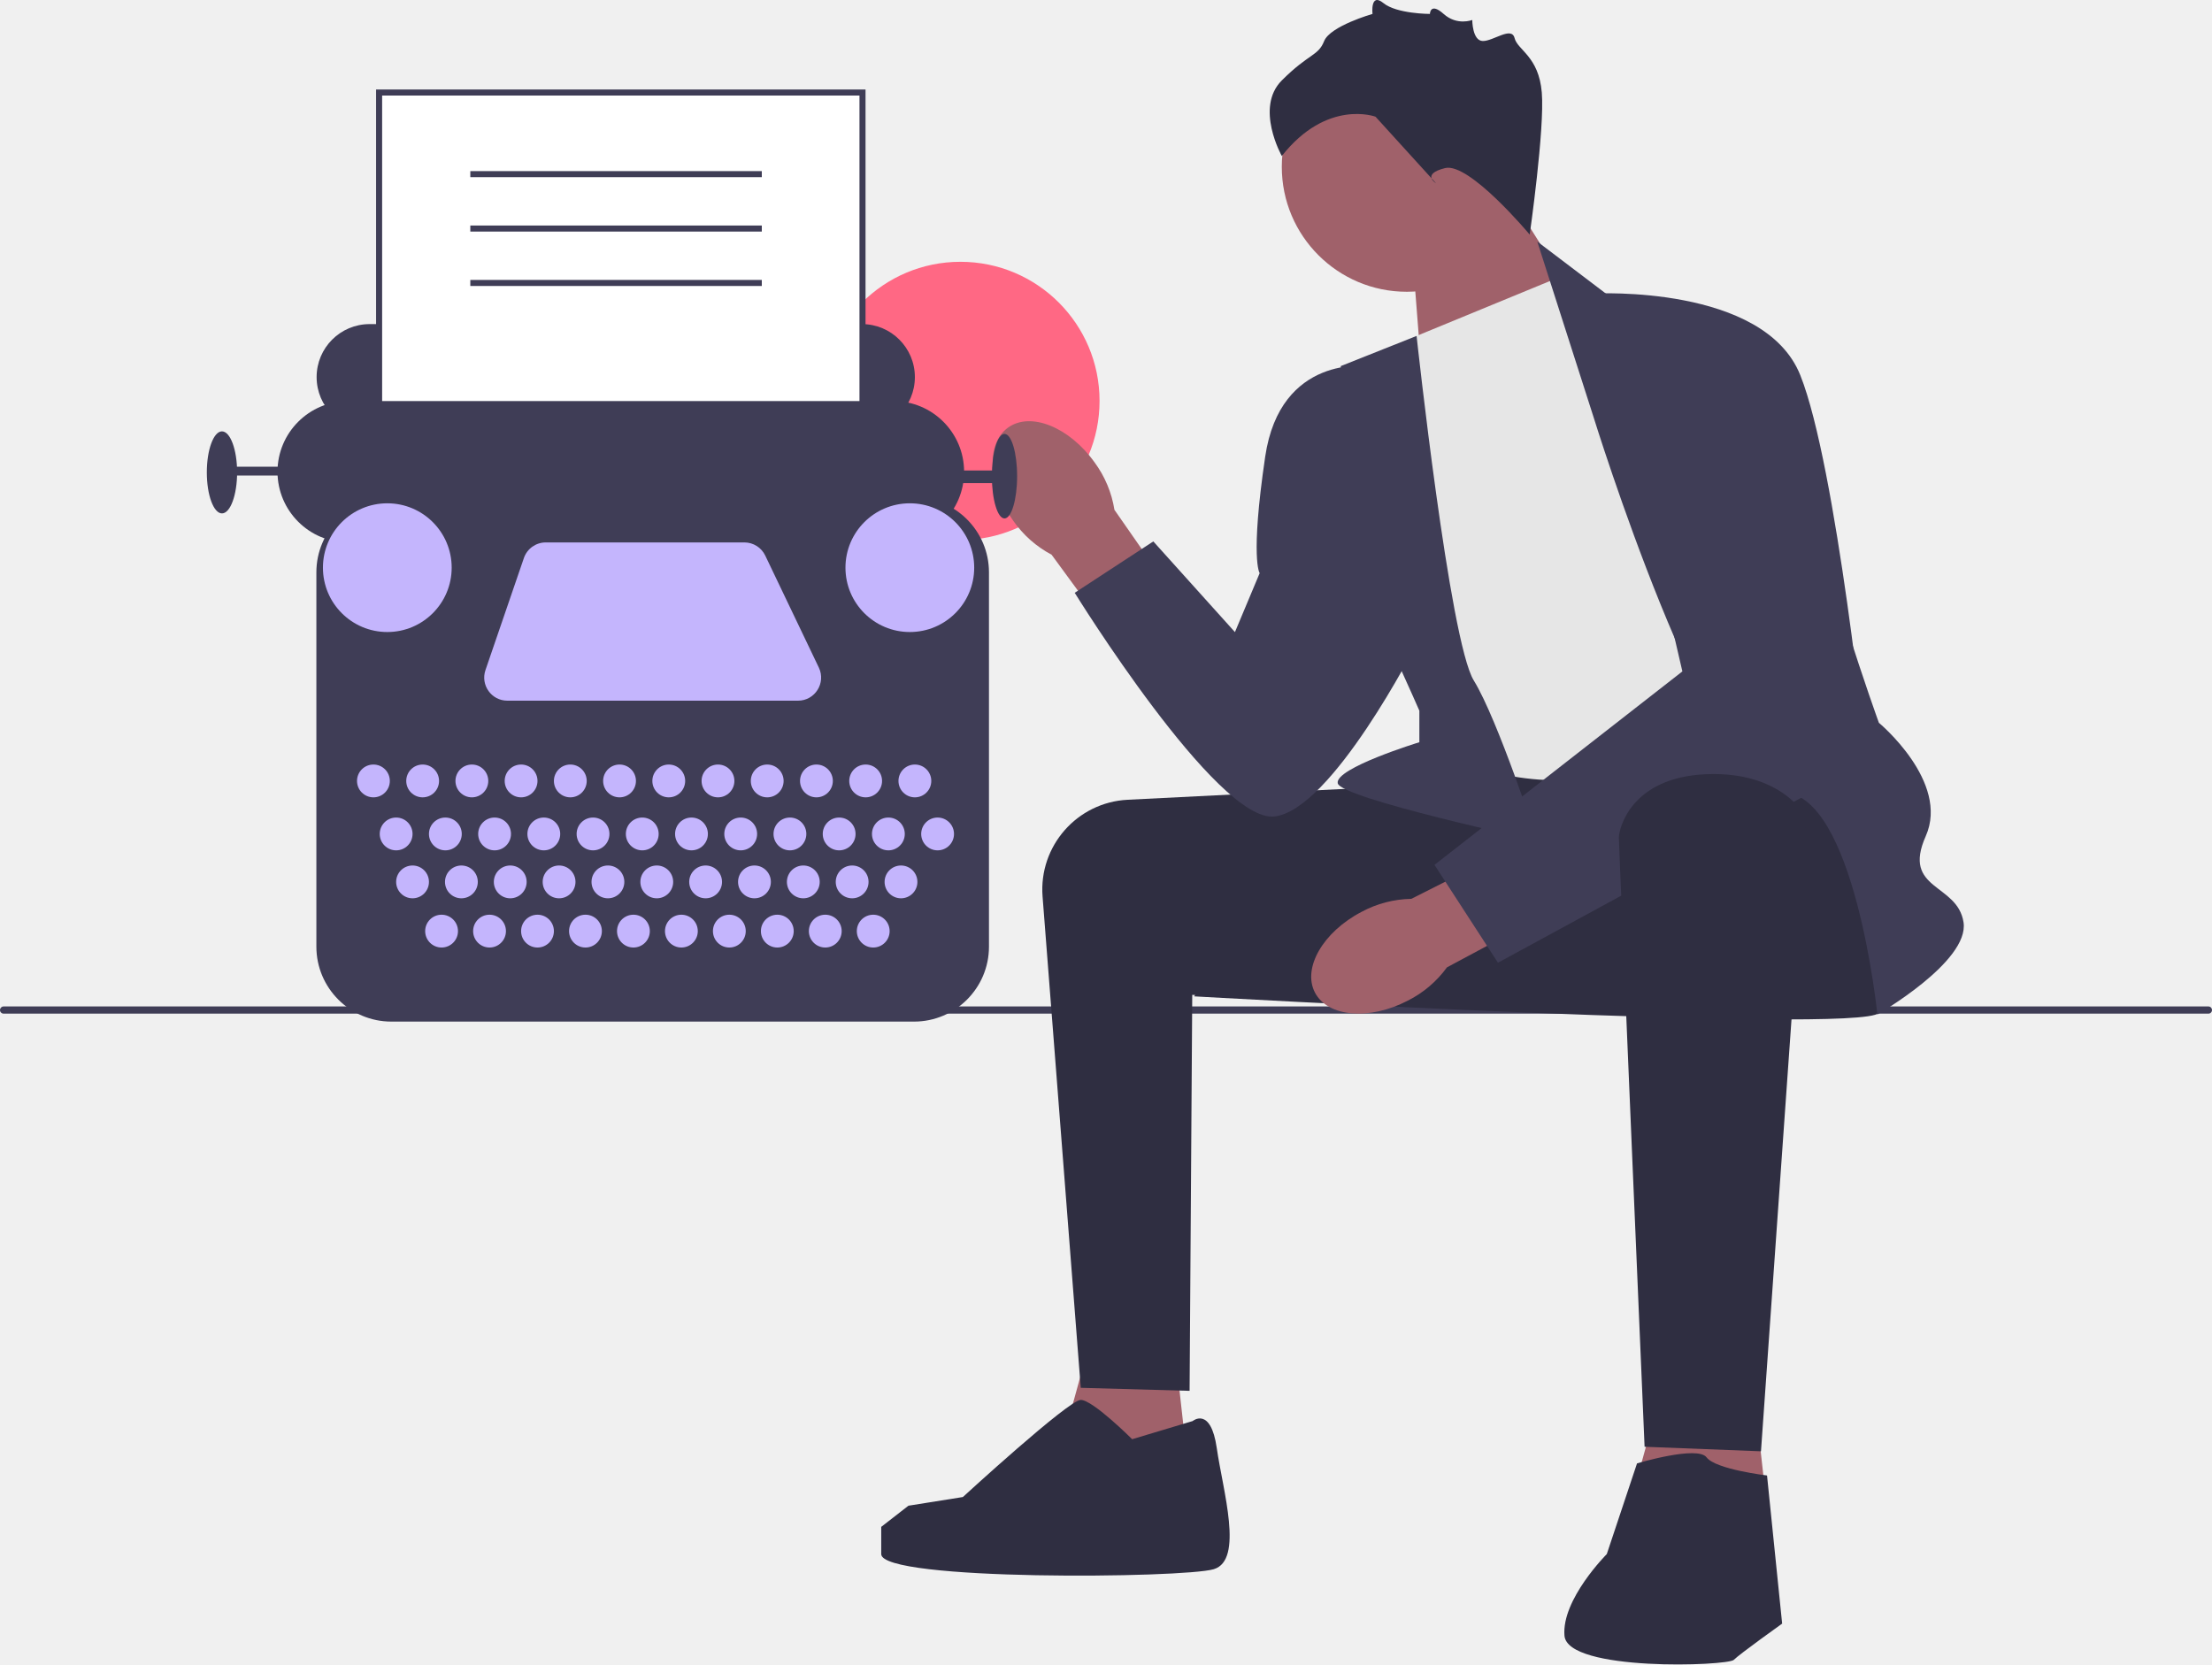
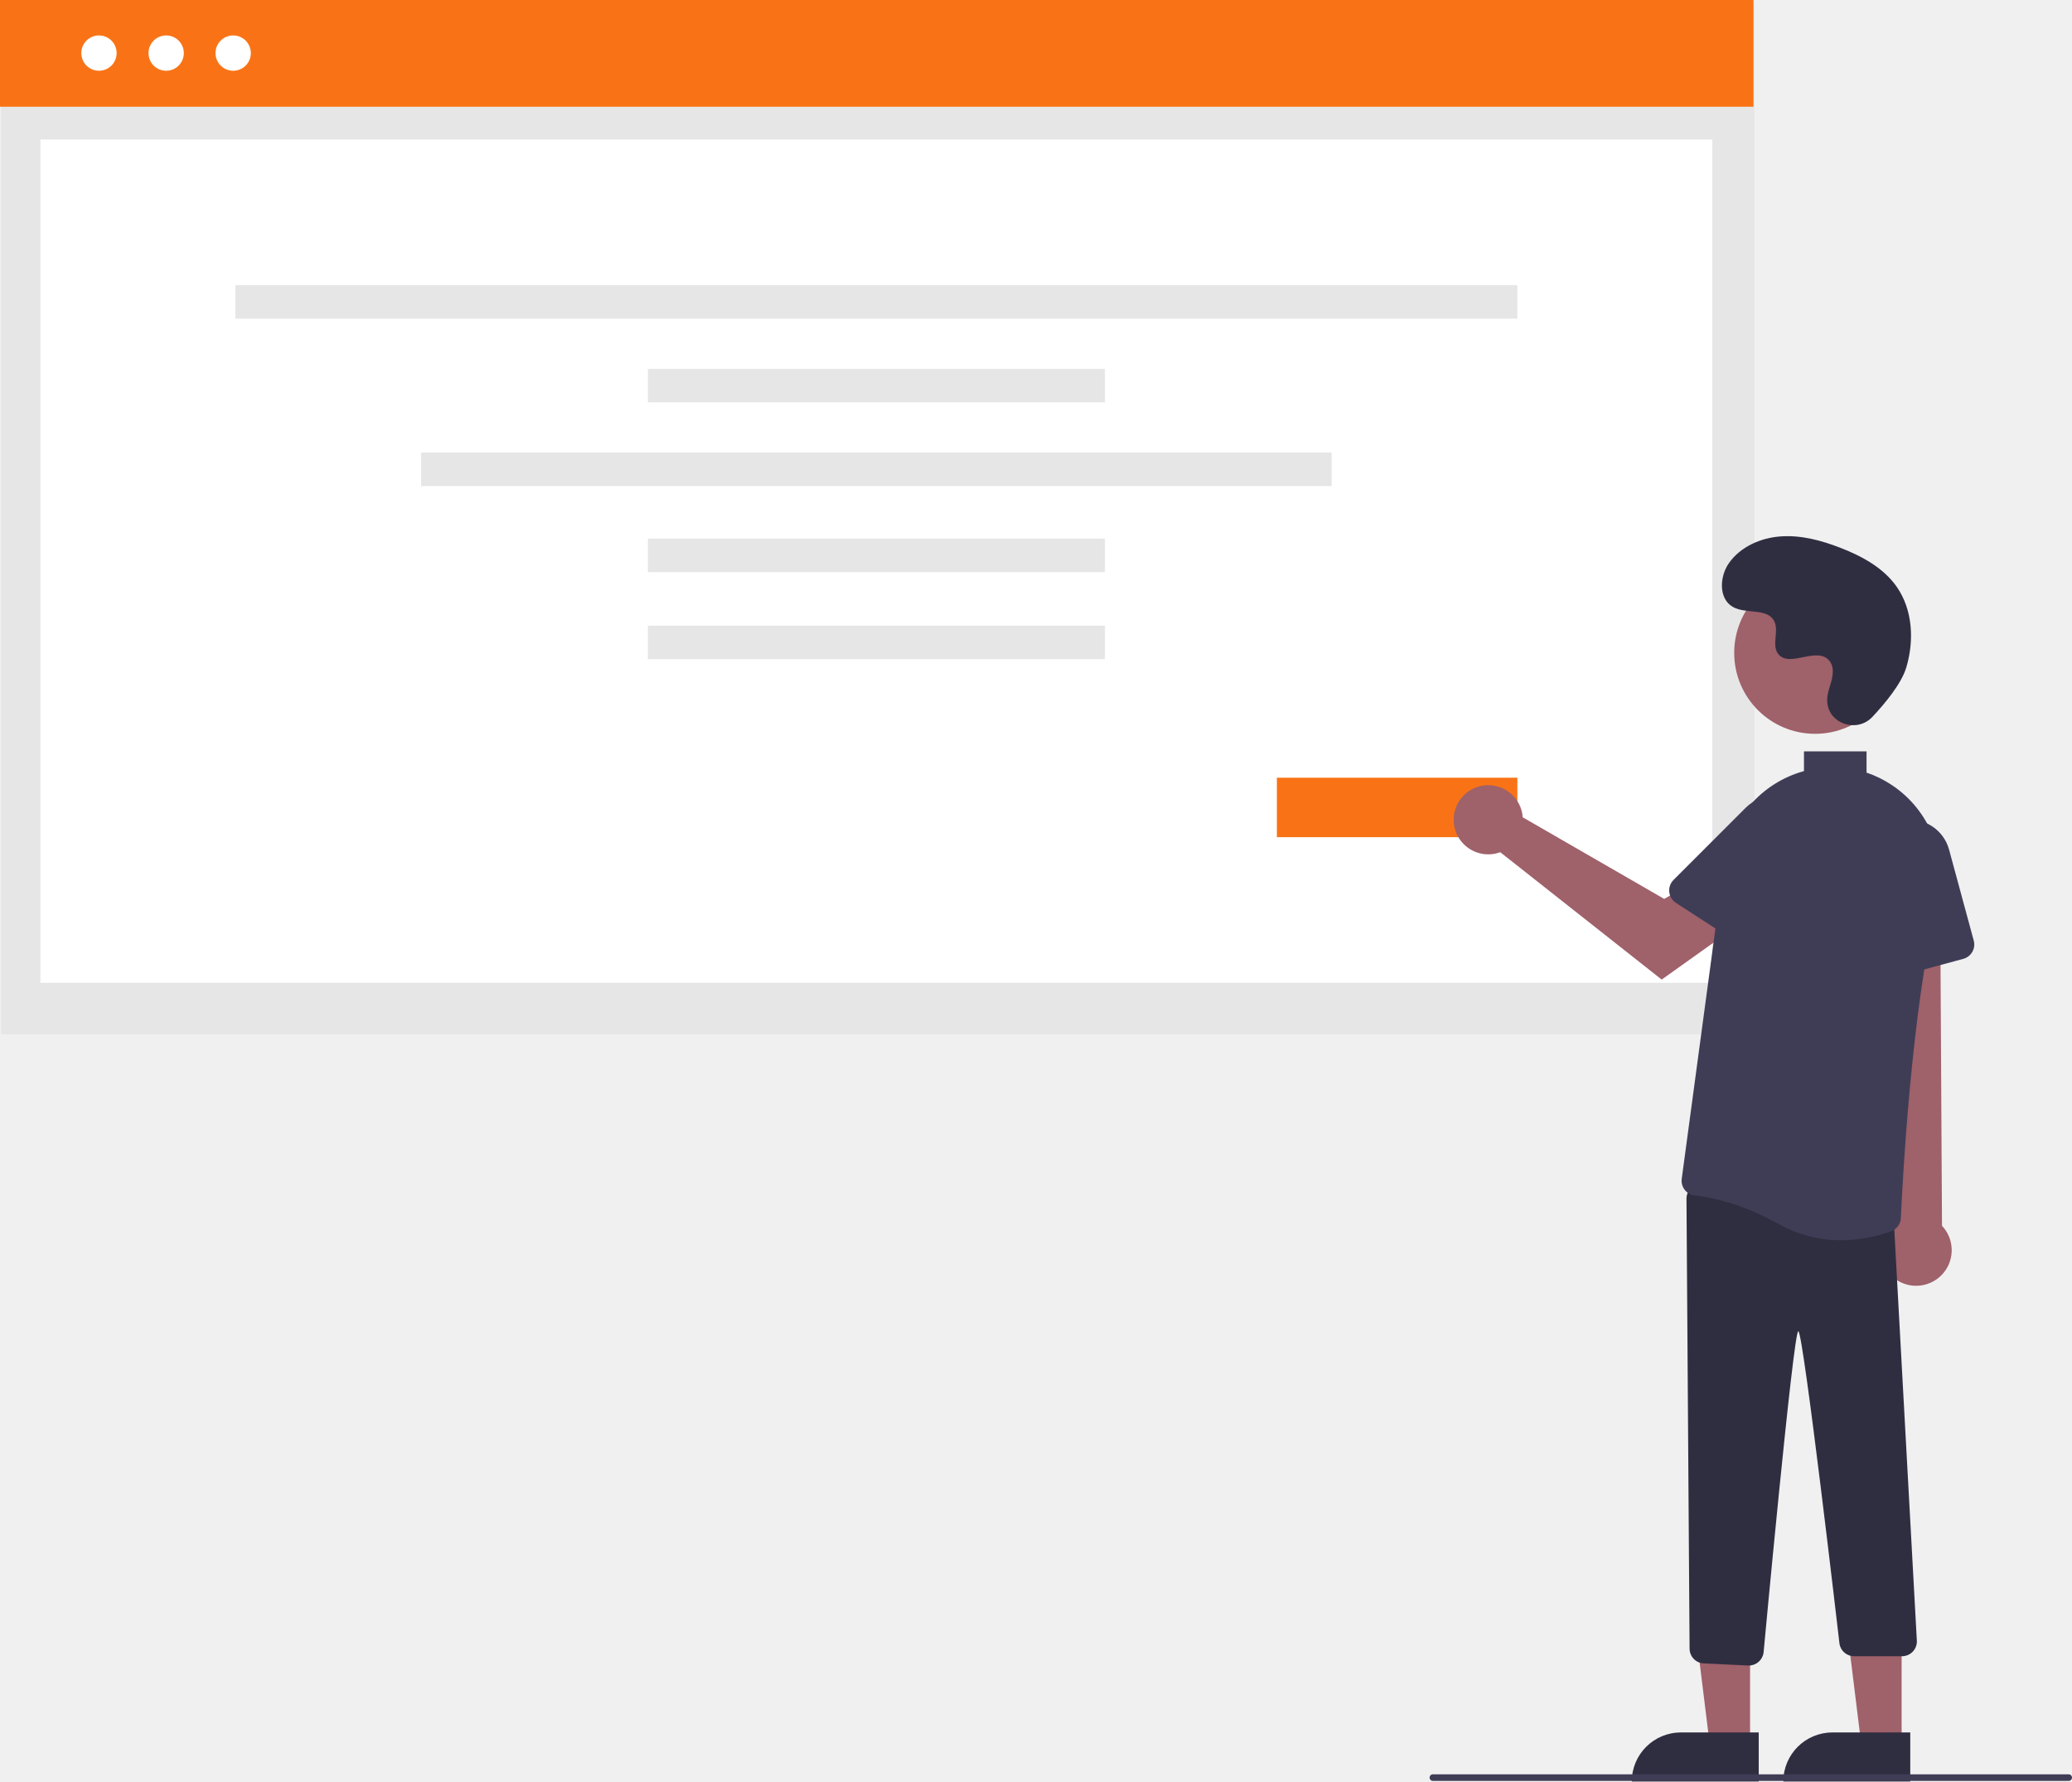
- <svg xmlns="http://www.w3.org/2000/svg" width="731.67" height="550.618" viewBox="0 0 731.67 550.618">
-   <circle cx="317.682" cy="132.627" r="46.021" fill="#ff6884" />
-   <g>
-     <path d="M0,334.134c0,.66,.53,1.19,1.19,1.19H730.48c.66,0,1.19-.53,1.19-1.19,0-.66-.53-1.19-1.19-1.19H1.19c-.66,0-1.19,.53-1.19,1.19Z" fill="#3f3d56" />
-     <g>
-       <polygon points="466.985 81.606 470.811 130.557 526.268 107.393 494.985 57.606 466.985 81.606" fill="#a0616a" />
-       <circle cx="465.323" cy="55.181" r="41.339" fill="#a0616a" />
-       <polygon points="387.985 440.606 394.985 503.393 345.985 496.606 361.985 438.606 387.985 440.606" fill="#a0616a" />
-       <polygon points="578.985 449.606 585.985 512.393 536.985 505.606 552.985 447.606 578.985 449.606" fill="#a0616a" />
-       <path d="M462.485,260.106c-.669,0-54.146,2.685-89.477,4.463-16.723,.841-29.452,15.315-28.155,32.009l12.632,162.528,36,1,.878-131,71.122,4-3-73Z" fill="#2f2e41" />
-       <path d="M619.485,259.106s9,69,2,76c-7,7-226.5-5.5-226.5-5.5,0,0,48.154-69.537,56.827-71.519,8.673-1.981,146.673-8.981,146.673-8.981l21,10Z" fill="#2f2e41" />
-       <path id="uuid-395a52e4-5c72-4314-a9bf-6720c6920e4c-876" d="M335.127,172.233c-8.359-11.691-9.103-25.48-1.662-30.799,7.441-5.319,20.247-.152,28.607,11.544,3.404,4.626,5.65,10,6.551,15.673l34.792,49.981-19.8,13.708-35.775-48.834c-5.078-2.688-9.437-6.554-12.714-11.273Z" fill="#a0616a" />
-       <path id="uuid-2bcb0f29-4cb0-4836-b3e1-c42200070018-877" d="M465.674,331.017c-12.747,6.638-26.505,5.441-30.727-2.672-4.223-8.113,2.688-20.068,15.44-26.706,5.058-2.722,10.694-4.192,16.436-4.289l54.365-27.441,10.797,21.526-53.367,28.575c-3.374,4.65-7.812,8.425-12.944,11.008Z" fill="#a0616a" />
-       <path d="M464.985,112.606l51-21,96,148s-67,15-90,18c-23,3-49-9-49-9l-8-136Z" fill="#e6e6e6" />
-       <path d="M526.985,137.606l-18.5-57.709,24,18.209s68,45,68,64c0,19,21,77,21,77,0,0,23.5,19.5,15.5,37.5-8,18,10.5,15.5,12.5,28.5,2,13-28.5,30.5-28.5,30.5,0,0-7.5-73.5-31.5-73.5-24,0-62.5-124.5-62.5-124.5Z" fill="#3f3d56" />
-       <path d="M468.568,111.13l-25.084,9.976s4,70,8,76,18,38,18,38v10.429s-28,8.571-27,13.571c1,5,66,19,66,19,0,0-13-40-21-53-8-13-18.916-113.976-18.916-113.976Z" fill="#3f3d56" />
-       <path d="M527.485,97.106s56-3,68,27c12,30,22,128,22,128l-122,66.374-21-32.374,82-64-29-125Z" fill="#3f3d56" />
-       <path d="M452.485,121.106s-29-4-34,30-1.823,38.5-1.823,38.5l-8.177,19.5-27-30-26,17s47,76,66,74c19-2,47-57,47-57l-16-92Z" fill="#3f3d56" />
-       <path d="M597.323,270.145l-14.839,209.961-38.5-1.5s-8.5-198.5-8.5-201.5c0-3,4-20,29-21,25-1,32.839,14.039,32.839,14.039Z" fill="#2f2e41" />
-       <path d="M541.485,484.106s20-6,23-2c3,4,20,6,20,6l5,49s-14,10-16,12-55,4-56-8c-1-12,14-27,14-27l10-30Z" fill="#2f2e41" />
-       <path d="M394.485,470.106s6-5,8,9c2,14,9,37-1,40-10,3-110,4-110-5v-9l9-7,18.004-2.869s34.996-32.131,38.996-32.131c4,0,17,13,17,13l20-6Z" fill="#2f2e41" />
-       <path d="M505.985,77.606s-20-24-28-22-3,5-3,5l-20-22s-16-6-31,13c0,0-9-16,0-25,9-9,12-8,14-13,2-5,16-9,16-9,0,0-.803-7.197,3.598-3.598s15.394,3.598,15.394,3.598c0,0,.063-4,4.535,0s9.472,2,9.472,2c0,0,0,6.921,3.5,6.961,3.5,.039,9.5-4.961,10.5-.961s8,6,9,18-4,47-4,47Z" fill="#2f2e41" />
-     </g>
-   </g>
-   <g>
-     <rect x="104.731" y="107.214" width="197.887" height="35.069" rx="17.534" ry="17.534" fill="#3f3d56" />
-     <rect x="125.397" y="30.606" width="159.896" height="175.343" fill="#fff" />
-     <path d="M286.293,206.949H124.397V29.606h161.896V206.949Zm-159.896-2h157.896V31.606H126.397V204.949Z" fill="#3f3d56" />
-     <rect x="91.789" y="132.681" width="227.111" height="46.758" rx="23.379" ry="23.379" fill="#3f3d56" />
-     <ellipse cx="332.26" cy="157.521" rx="4.175" ry="13.986" fill="#3f3d56" />
-     <ellipse cx="73.42" cy="156.269" rx="5.01" ry="13.568" fill="#3f3d56" />
-     <rect x="74.672" y="154.39" width="28.806" height="2.922" fill="#3f3d56" />
-     <rect x="306.376" y="155.642" width="23.379" height="4.175" fill="#3f3d56" />
-     <path d="M302.334,337.957H129.439c-13.669,0-24.79-11.121-24.79-24.79v-123.841c0-13.669,11.121-24.79,24.79-24.79h172.896c13.669,0,24.789,11.121,24.789,24.79v123.841c0,13.669-11.12,24.79-24.789,24.79Z" fill="#3f3d56" />
-     <circle cx="123.518" cy="258.343" r="5.427" fill="#c4b5fd" />
-     <circle cx="131.033" cy="275.878" r="5.427" fill="#c4b5fd" />
-     <circle cx="136.46" cy="291.742" r="5.427" fill="#c4b5fd" />
-     <circle cx="146.062" cy="308.024" r="5.427" fill="#c4b5fd" />
-     <circle cx="161.926" cy="308.024" r="5.427" fill="#c4b5fd" />
-     <circle cx="177.791" cy="308.024" r="5.427" fill="#c4b5fd" />
-     <circle cx="193.655" cy="308.024" r="5.427" fill="#c4b5fd" />
-     <circle cx="209.52" cy="308.024" r="5.427" fill="#c4b5fd" />
-     <circle cx="225.384" cy="308.024" r="5.427" fill="#c4b5fd" />
-     <circle cx="241.248" cy="308.024" r="5.427" fill="#c4b5fd" />
-     <circle cx="257.113" cy="308.024" r="5.427" fill="#c4b5fd" />
-     <circle cx="272.977" cy="308.024" r="5.427" fill="#c4b5fd" />
-     <circle cx="288.841" cy="308.024" r="5.427" fill="#c4b5fd" />
-     <circle cx="152.617" cy="291.742" r="5.427" fill="#c4b5fd" />
-     <circle cx="168.773" cy="291.742" r="5.427" fill="#c4b5fd" />
-     <circle cx="184.93" cy="291.742" r="5.427" fill="#c4b5fd" />
-     <circle cx="201.086" cy="291.742" r="5.427" fill="#c4b5fd" />
-     <circle cx="217.243" cy="291.742" r="5.427" fill="#c4b5fd" />
-     <circle cx="233.4" cy="291.742" r="5.427" fill="#c4b5fd" />
-     <circle cx="249.556" cy="291.742" r="5.427" fill="#c4b5fd" />
-     <circle cx="265.713" cy="291.742" r="5.427" fill="#c4b5fd" />
-     <circle cx="281.869" cy="291.742" r="5.427" fill="#c4b5fd" />
-     <circle cx="298.026" cy="291.742" r="5.427" fill="#c4b5fd" />
-     <circle cx="147.314" cy="275.878" r="5.427" fill="#c4b5fd" />
-     <circle cx="163.596" cy="275.878" r="5.427" fill="#c4b5fd" />
-     <circle cx="179.878" cy="275.878" r="5.427" fill="#c4b5fd" />
-     <circle cx="196.16" cy="275.878" r="5.427" fill="#c4b5fd" />
-     <circle cx="212.442" cy="275.878" r="5.427" fill="#c4b5fd" />
-     <circle cx="228.724" cy="275.878" r="5.427" fill="#c4b5fd" />
-     <circle cx="245.006" cy="275.878" r="5.427" fill="#c4b5fd" />
-     <circle cx="261.287" cy="275.878" r="5.427" fill="#c4b5fd" />
-     <circle cx="277.569" cy="275.878" r="5.427" fill="#c4b5fd" />
-     <circle cx="293.851" cy="275.878" r="5.427" fill="#c4b5fd" />
-     <circle cx="310.133" cy="275.878" r="5.427" fill="#c4b5fd" />
-     <circle cx="139.8" cy="258.343" r="5.427" fill="#c4b5fd" />
-     <circle cx="156.082" cy="258.343" r="5.427" fill="#c4b5fd" />
-     <circle cx="172.363" cy="258.343" r="5.427" fill="#c4b5fd" />
-     <circle cx="188.645" cy="258.343" r="5.427" fill="#c4b5fd" />
-     <circle cx="204.927" cy="258.343" r="5.427" fill="#c4b5fd" />
-     <circle cx="221.209" cy="258.343" r="5.427" fill="#c4b5fd" />
-     <circle cx="237.491" cy="258.343" r="5.427" fill="#c4b5fd" />
-     <circle cx="253.773" cy="258.343" r="5.427" fill="#c4b5fd" />
-     <circle cx="270.055" cy="258.343" r="5.427" fill="#c4b5fd" />
-     <circle cx="286.336" cy="258.343" r="5.427" fill="#c4b5fd" />
-     <circle cx="302.618" cy="258.343" r="5.427" fill="#c4b5fd" />
-     <circle cx="128.11" cy="187.789" r="21.292" fill="#c4b5fd" />
-     <circle cx="300.948" cy="187.789" r="21.292" fill="#c4b5fd" />
-     <path d="M180.522,179.439h65.701c2.945,0,5.628,1.691,6.899,4.347l17.731,37.06c2.429,5.076-1.272,10.948-6.899,10.948h-96.139c-5.248,0-8.936-5.164-7.234-10.128l12.707-37.06c1.06-3.091,3.967-5.167,7.234-5.167Z" fill="#c4b5fd" />
-   </g>
-   <rect x="155.568" y="56.606" width="96.417" height="2" fill="#3f3d56" />
-   <rect x="155.568" y="74.606" width="96.417" height="2" fill="#3f3d56" />
-   <rect x="155.568" y="92.606" width="96.417" height="2" fill="#3f3d56" />
+ <svg xmlns="http://www.w3.org/2000/svg" data-name="Layer 1" width="628.952" height="540.749" viewBox="0 0 628.952 540.749">
+   <rect id="ae13a9af-8be6-48d2-be97-15b9bb35f653" data-name="Rectangle 246" x="0.325" y="0.432" width="532.264" height="313.477" fill="#e6e6e6" />
+   <rect id="a5b6fe3b-52e9-48cc-a961-c4a66fbfd4e0" data-name="Rectangle 264" width="532.264" height="32.399" fill="#f97316" />
+   <rect id="f9022efb-4ab6-4da5-b9f8-05744185cb65" data-name="Rectangle 247" x="12.274" y="42.351" width="507.512" height="255.961" fill="#fff" />
+   <circle id="b8863a4f-d6d1-45f4-aeb2-54ce0fc41c58" data-name="Ellipse 194" cx="50.438" cy="16.117" r="5.359" fill="#fff" />
+   <circle id="bbe8bb57-e8a1-4ebb-9530-09dc8d102d8f" data-name="Ellipse 195" cx="70.782" cy="16.117" r="5.359" fill="#fff" />
+   <circle id="e8afff7b-3b6f-4dbf-9548-6e45ece64f65" data-name="Ellipse 246" cx="30.042" cy="16.117" r="5.359" fill="#fff" />
+   <rect id="b1f15dfa-2d28-41bb-b4d1-13ec40007797" data-name="Rectangle 250" x="71.465" y="86.552" width="389.129" height="10.164" fill="#e6e6e6" />
+   <rect id="ad95e1cc-3eac-41f8-b758-723622ce1f63" data-name="Rectangle 251" x="196.659" y="111.96" width="138.743" height="10.164" fill="#e6e6e6" />
+   <rect id="b780e72c-b22a-4ee2-b16a-5905a6a8a985" data-name="Rectangle 251" x="196.659" y="163.5" width="138.743" height="10.164" fill="#e6e6e6" />
+   <rect id="a53233dc-737e-4f4d-ba21-0434f7dacc3a" data-name="Rectangle 251" x="196.659" y="189.899" width="138.743" height="10.164" fill="#e6e6e6" />
+   <rect id="a2199747-3d5b-4c24-9aea-bee34d6022f4" data-name="Rectangle 252" x="127.829" y="137.369" width="276.402" height="10.164" fill="#e6e6e6" />
+   <rect x="387.595" y="236.062" width="73" height="18.049" fill="#f97316" />
+   <polygon points="531.231 529.365 518.972 529.364 513.139 482.076 531.234 482.077 531.231 529.365" fill="#9f616a" />
+   <path d="M510.215,525.861h23.644a0,0,0,0,1,0,0v14.887a0,0,0,0,1,0,0H495.328a0,0,0,0,1,0,0v0A14.887,14.887,0,0,1,510.215,525.861Z" fill="#2f2e41" />
+   <polygon points="577.231 529.365 564.972 529.364 559.139 482.076 577.234 482.077 577.231 529.365" fill="#9f616a" />
+   <path d="M556.214,525.861h23.644a0,0,0,0,1,0,0v14.887a0,0,0,0,1,0,0H541.328a0,0,0,0,1,0,0v0A14.887,14.887,0,0,1,556.214,525.861Z" fill="#2f2e41" />
+   <path d="M861.258,568.152a10.743,10.743,0,0,1-2.062-16.343l-8.072-114.558,23.253,2.255.639,112.187a10.801,10.801,0,0,1-13.757,16.459Z" transform="translate(-285.5241 -179.6256)" fill="#9f616a" />
+   <path d="M816.176,685.167,802.68,684.524a4.499,4.499,0,0,1-4.286-4.463l-.942-136.557a4.501,4.501,0,0,1,5.146-4.485l53.994,7.838a4.474,4.474,0,0,1,3.854,4.42l6.944,126.534a4.5,4.5,0,0,1-4.5,4.534h-14.55a4.479,4.479,0,0,1-4.445-3.801s-10.99-94.912-12.499-94.856c-1.517.028-10.537,97.52-10.537,97.52a4.517,4.517,0,0,1-4.469,3.966Q816.284,685.173,816.176,685.167Z" transform="translate(-285.5241 -179.6256)" fill="#2f2e41" />
+   <path d="M856.387,475.744a4.482,4.482,0,0,1-1.859-3.401L852.825,441.467a12.399,12.399,0,0,1,24.346-3.927l7.485,27.605a4.505,4.505,0,0,1-3.166,5.521l-21.291,5.773A4.483,4.483,0,0,1,856.387,475.744Z" transform="translate(-285.5241 -179.6256)" fill="#3f3d56" />
+   <circle cx="550.975" cy="198.176" r="24.561" fill="#9f616a" />
+   <path d="M747.495,426.056a10.527,10.527,0,0,1,.239,1.64l42.957,24.782,10.441-6.011,11.131,14.572-22.337,15.921-49.008-38.663a10.496,10.496,0,1,1,6.576-12.241Z" transform="translate(-285.5241 -179.6256)" fill="#9f616a" />
+   <path d="M792.226,450.371a4.482,4.482,0,0,1,1.293-3.653l21.863-21.868a12.399,12.399,0,0,1,19.168,15.516l-15.57,23.992a4.505,4.505,0,0,1-6.224,1.325l-18.504-12.009A4.483,4.483,0,0,1,792.226,450.371Z" transform="translate(-285.5241 -179.6256)" fill="#3f3d56" />
+   <path d="M853.88,397.233c-4.582,4.881-13.091,2.261-13.688-4.407a8.055,8.055,0,0,1,.01-1.556c.308-2.954,2.015-5.635,1.606-8.754a4.59,4.59,0,0,0-.84-2.149c-3.651-4.889-12.222,2.187-15.668-2.239-2.113-2.714.371-6.987-1.251-10.021-2.14-4.004-8.479-2.029-12.454-4.221-4.423-2.439-4.158-9.225-1.247-13.353,3.551-5.034,9.776-7.72,15.923-8.107s12.253,1.275,17.992,3.511c6.521,2.541,12.988,6.054,17.001,11.788,4.88,6.973,5.35,16.348,2.909,24.502C862.688,387.188,857.621,393.248,853.88,397.233Z" transform="translate(-285.5241 -179.6256)" fill="#2f2e41" />
+   <path d="M913.476,720.188h-193a1,1,0,0,1,0-2h193a1,1,0,0,1,0,2Z" transform="translate(-285.5241 -179.6256)" fill="#3f3d56" />
+   <path d="M861.015,418.769q-.64-.46-1.305-.903a32.361,32.361,0,0,0-7.596-3.724v-6.454h-19v5.988a33.32,33.32,0,0,0-24.163,27.686l-12.938,96.051a4.478,4.478,0,0,0,.931,3.401,4.419,4.419,0,0,0,3.054,1.673c4.483.447,13.78,2.185,25.68,8.796a38.125,38.125,0,0,0,18.706,4.774,45.089,45.089,0,0,0,15.226-2.711,4.467,4.467,0,0,0,2.918-4.005c.466-10.337,3.19-63.544,11.124-95.999A33.178,33.178,0,0,0,861.015,418.769Z" transform="translate(-285.5241 -179.6256)" fill="#3f3d56" />
</svg>
